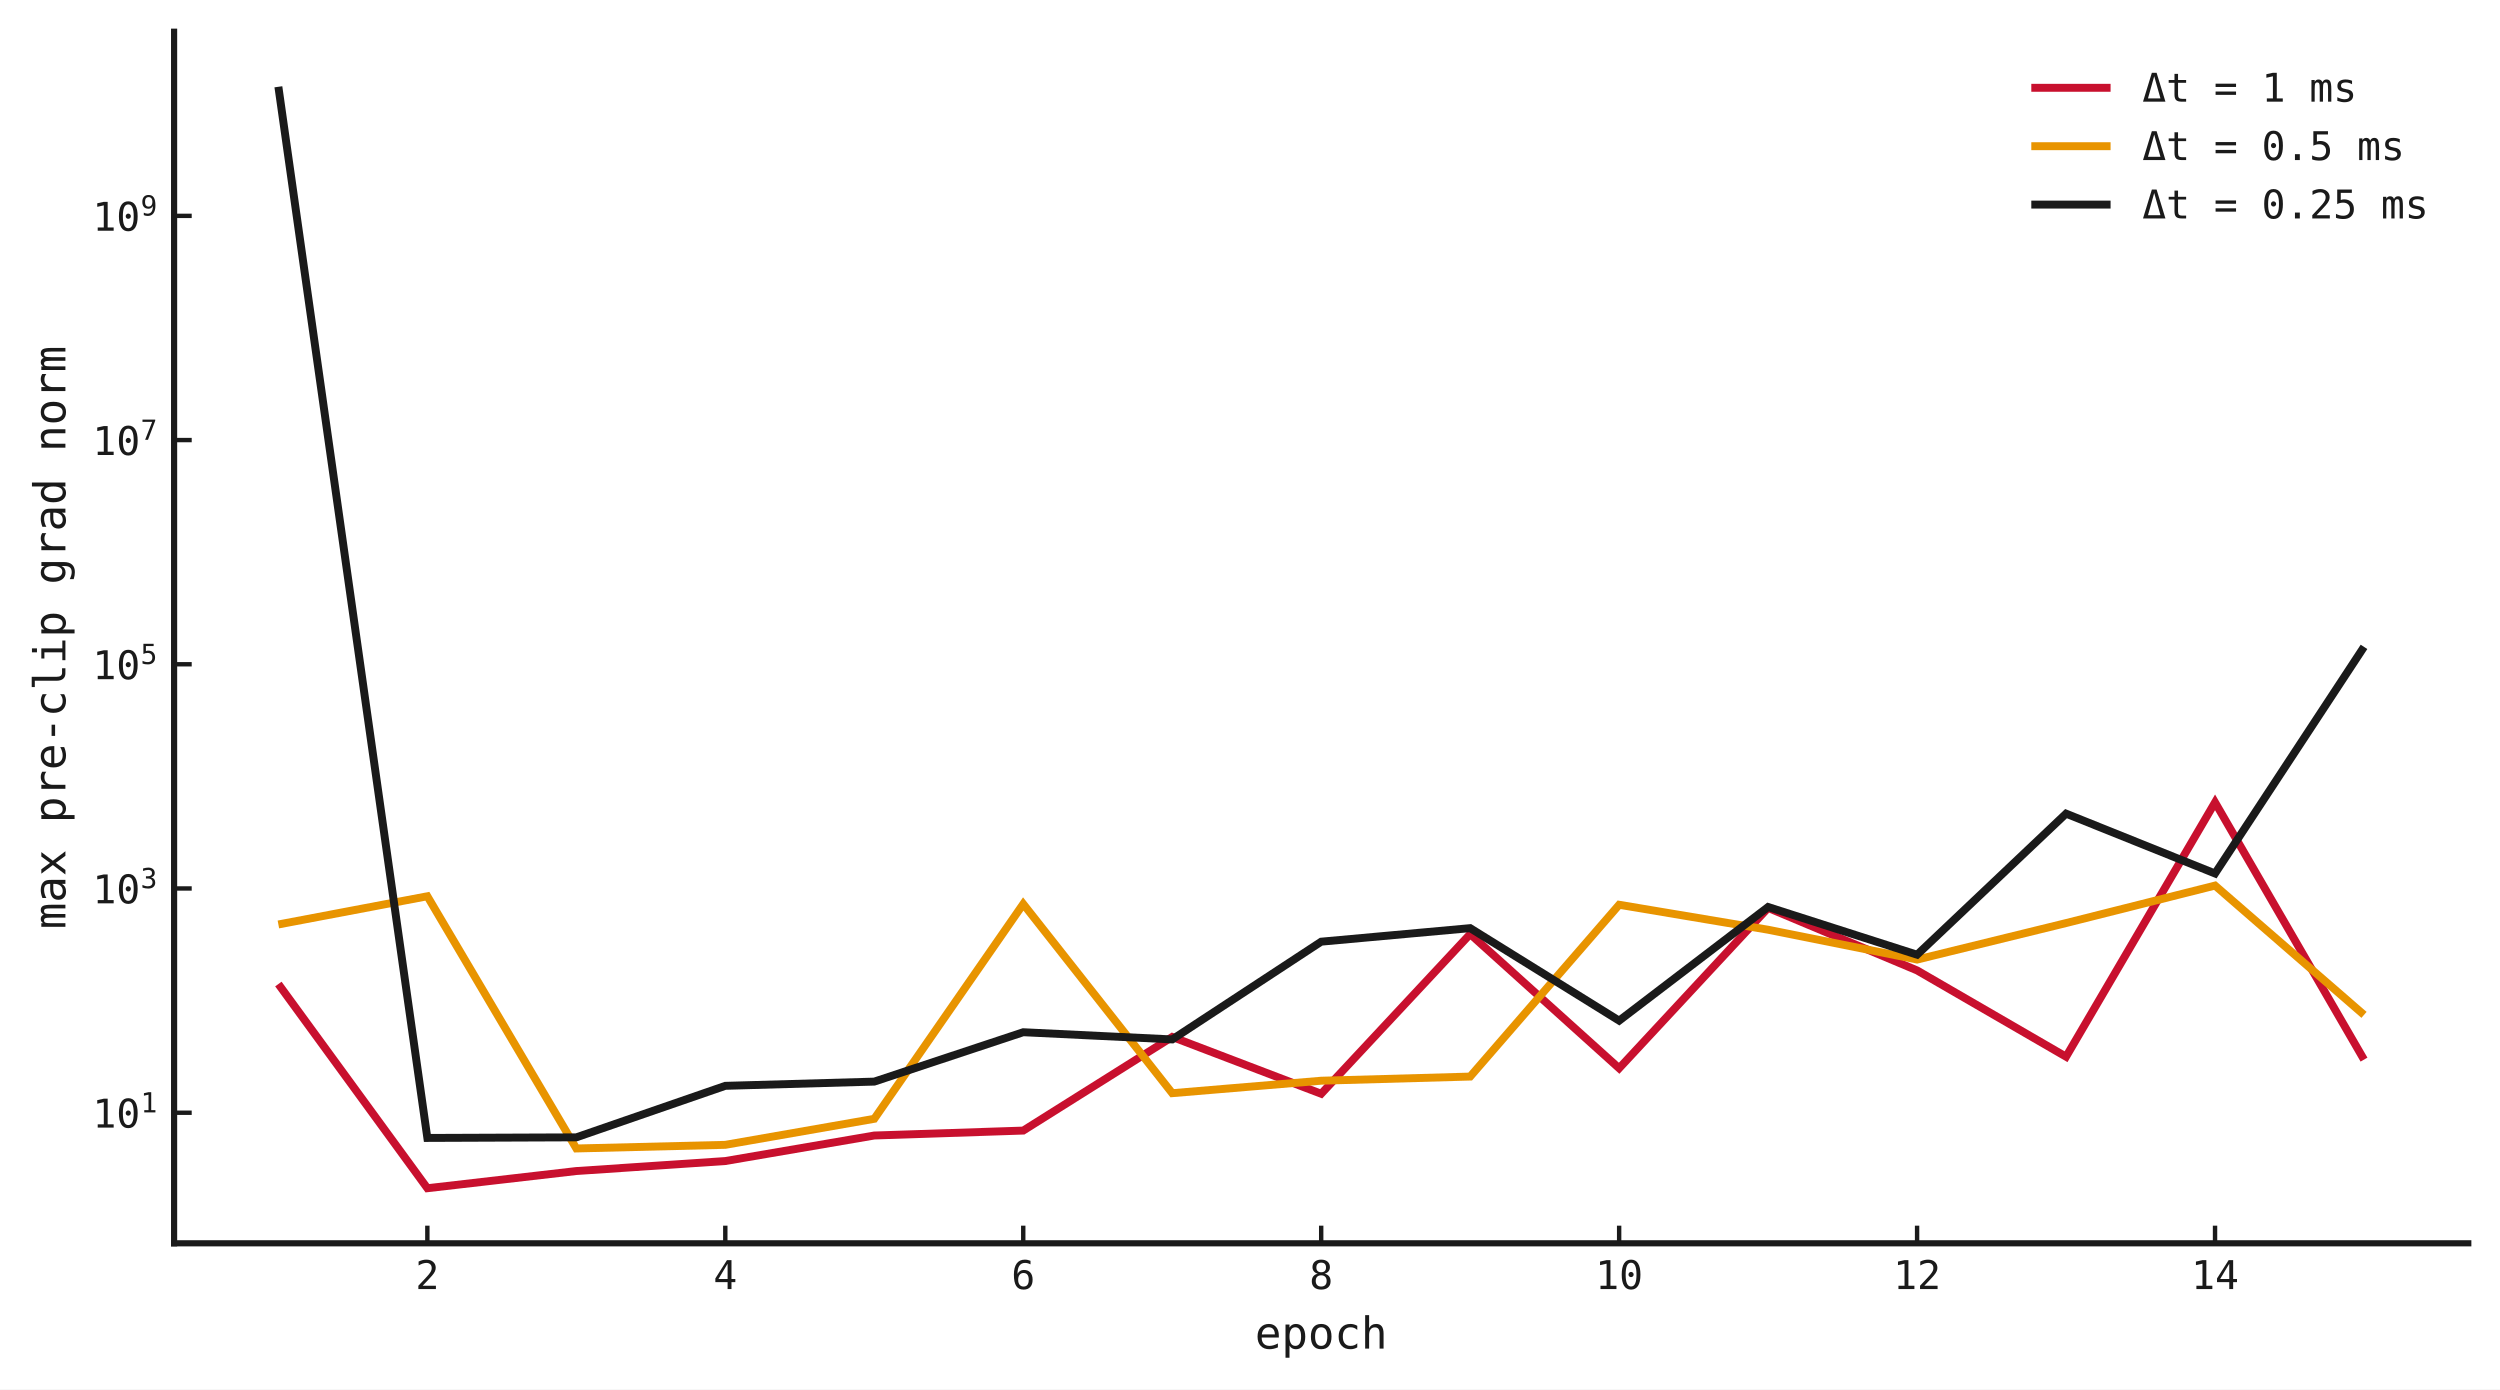
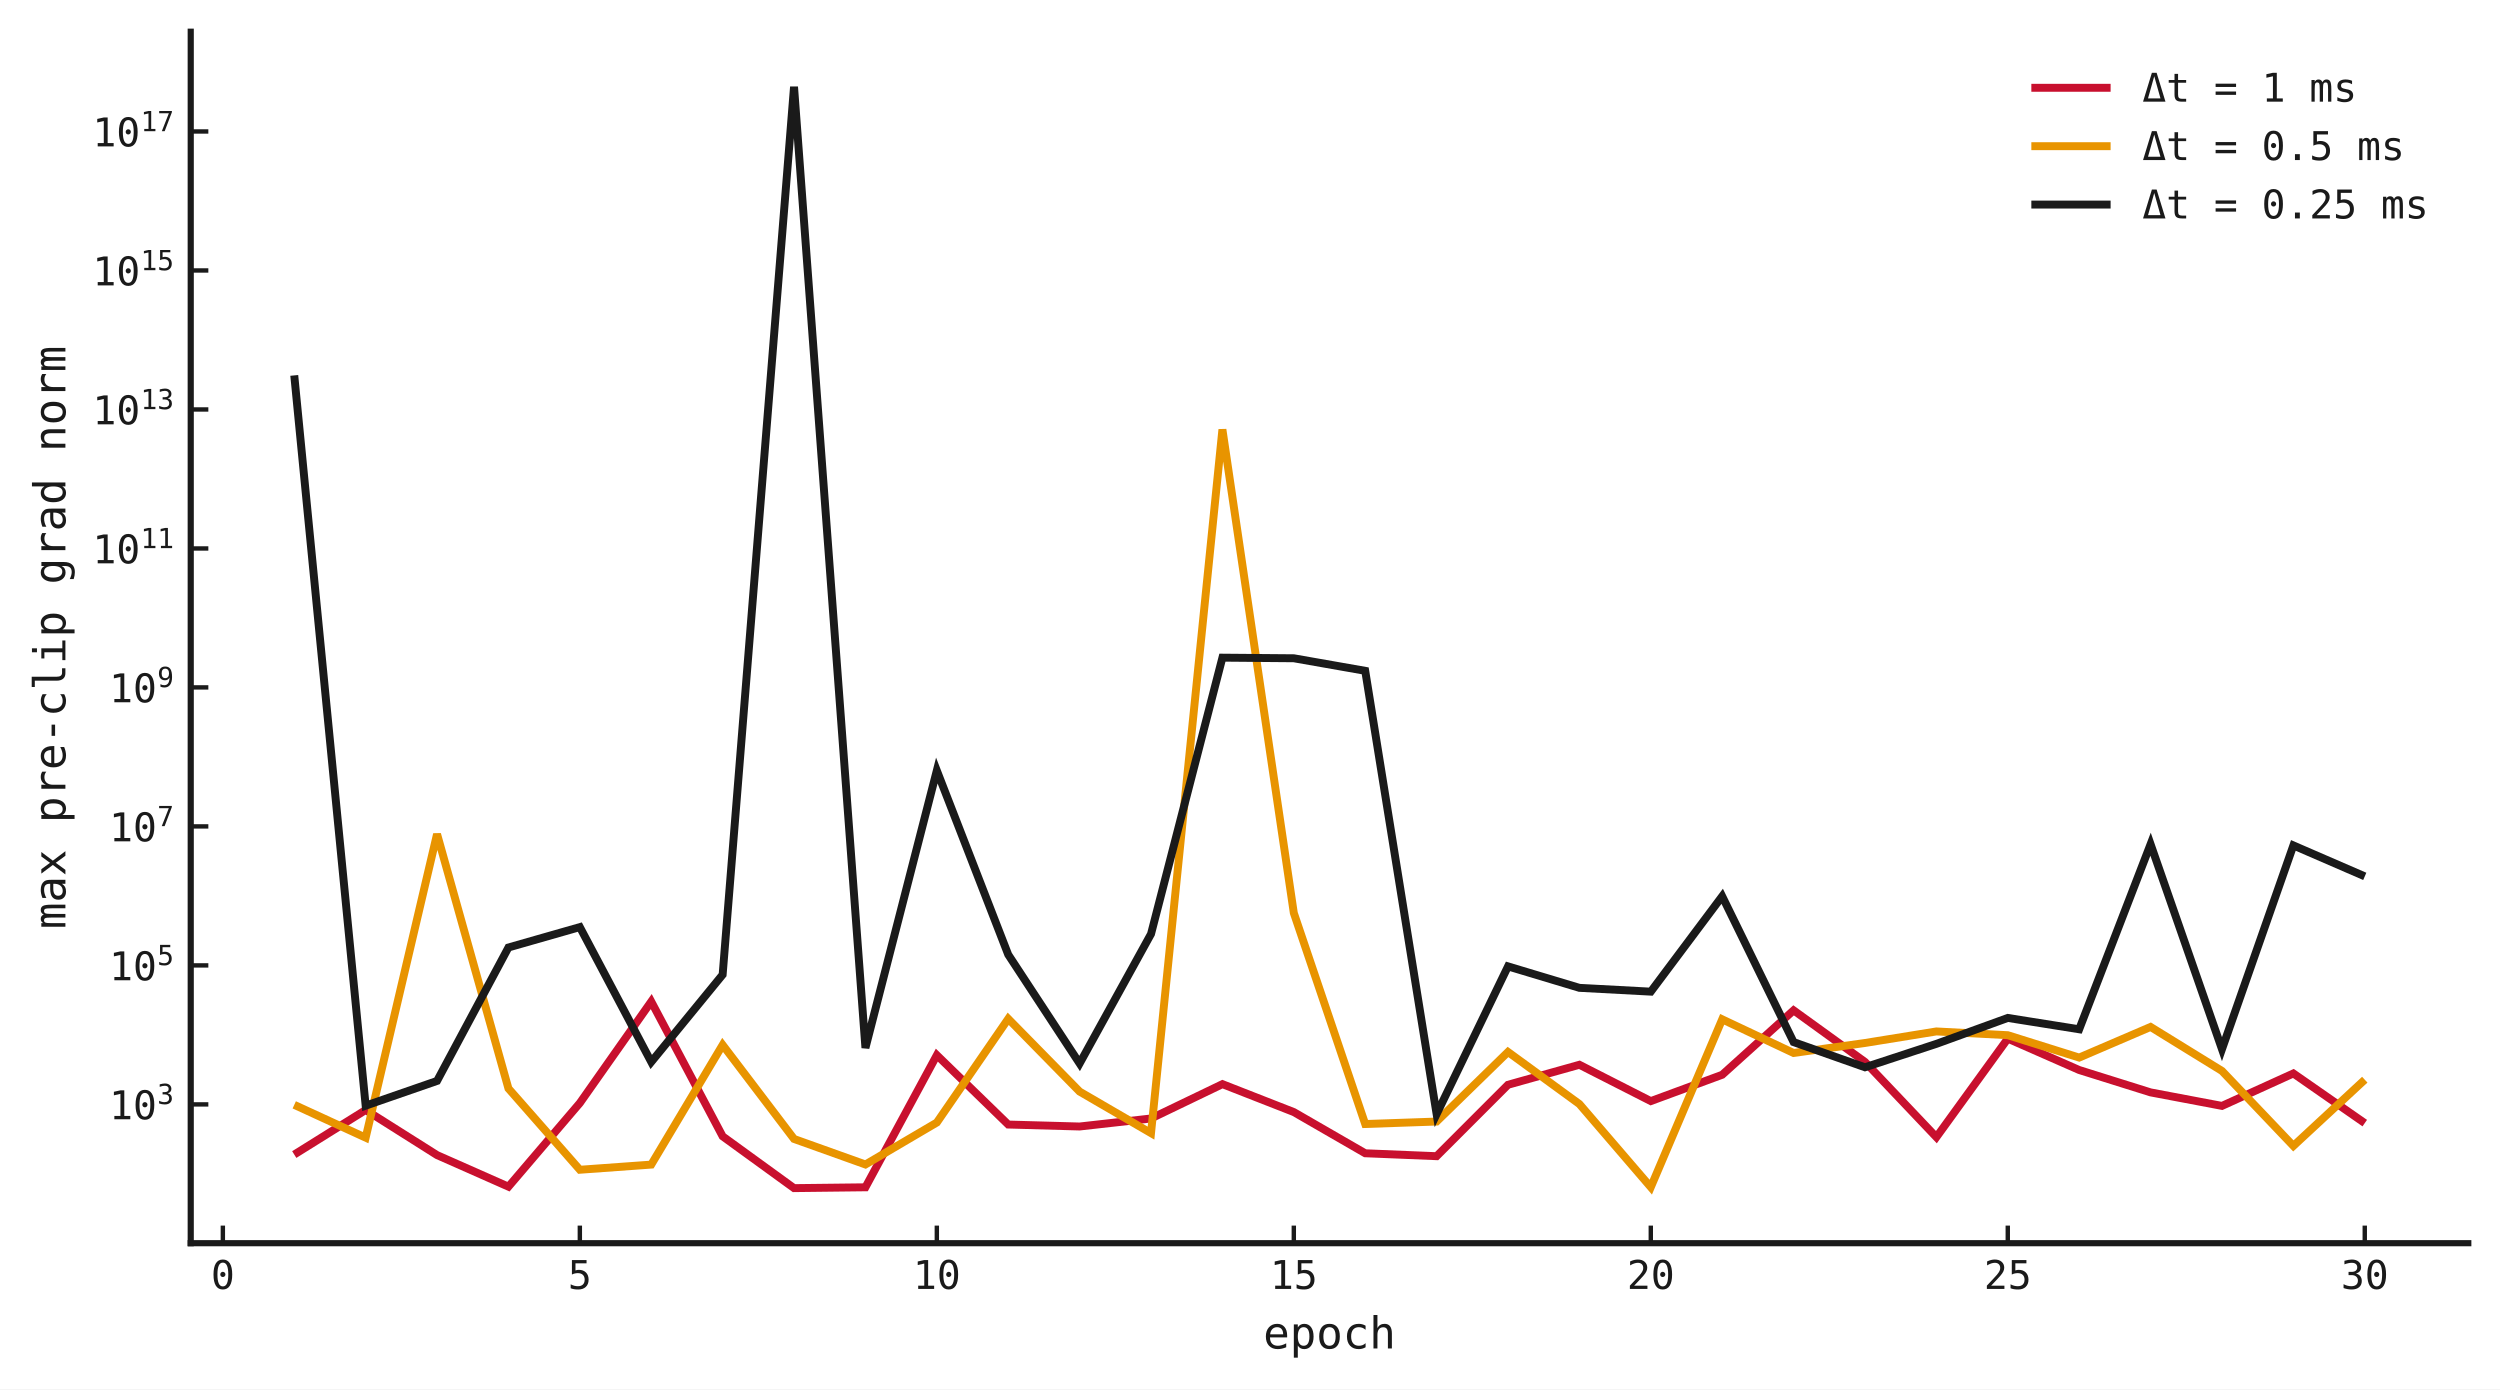
- <svg xmlns="http://www.w3.org/2000/svg" xmlns:xlink="http://www.w3.org/1999/xlink" width="567.641pt" height="315.489pt" viewBox="0 0 567.641 315.489" version="1.1">
+ <svg xmlns="http://www.w3.org/2000/svg" xmlns:xlink="http://www.w3.org/1999/xlink" width="567.688pt" height="315.489pt" viewBox="0 0 567.688 315.489" version="1.1">
  <defs>
    <style type="text/css">*{stroke-linejoin: round; stroke-linecap: butt}</style>
  </defs>
  <g id="figure_1">
    <g id="patch_1">
-       <path d="M 0 315.489  L 567.641 315.489  L 567.641 0  L 0 0  z " style="fill: #ffffff" />
+       <path d="M 0 315.489  L 567.688 315.489  L 567.688 0  L 0 0  z " style="fill: #ffffff" />
    </g>
    <g id="axes_1">
      <g id="patch_2">
-         <path d="M 39.53 282.3  L 560.441 282.3  L 560.441 7.2  L 39.53 7.2  z " style="fill: #ffffff" />
+         <path d="M 43.31 282.3  L 560.488 282.3  L 560.488 7.2  L 43.31 7.2  z " style="fill: #ffffff" />
      </g>
      <g id="matplotlib.axis_1">
        <g id="xtick_1">
          <g id="line2d_1">
            <defs>
-               <path id="m33f774325d" d="M 0 0  L 0 -4  " style="stroke: #1a1a1a" />
-             </defs>
-             <g>
-               <use xlink:href="#m33f774325d" x="97.033" y="282.3" style="fill: #1a1a1a; stroke: #1a1a1a" />
+               <path id="m4ff2ad1532" d="M 0 0  L 0 -4  " style="stroke: #1a1a1a" />
+             </defs>
+             <g>
+               <use xlink:href="#m4ff2ad1532" x="50.606" y="282.3" style="fill: #1a1a1a; stroke: #1a1a1a" />
            </g>
          </g>
          <g id="text_1">
-             <g style="fill: #1a1a1a" transform="translate(94.32399 292.6864) scale(0.09 -0.09)">
-               <defs>
-                 <path id="DejaVuSansMono-32" d="M 1166 531  L 3309 531  L 3309 0  L 475 0  L 475 531  Q 1059 1147 1496 1619  Q 1934 2091 2100 2284  Q 2413 2666 2522 2902  Q 2631 3138 2631 3384  Q 2631 3775 2401 3997  Q 2172 4219 1772 4219  Q 1488 4219 1175 4116  Q 863 4013 513 3803  L 513 4441  Q 834 4594 1145 4672  Q 1456 4750 1759 4750  Q 2444 4750 2861 4386  Q 3278 4022 3278 3431  Q 3278 3131 3139 2831  Q 3000 2531 2688 2169  Q 2513 1966 2180 1606  Q 1847 1247 1166 531  z " transform="scale(0.015625)" />
-               </defs>
-               <use xlink:href="#DejaVuSansMono-32" />
+             <g style="fill: #1a1a1a" transform="translate(47.89647 292.6864) scale(0.09 -0.09)">
+               <defs>
+                 <path id="DejaVuSansMono-30" d="M 1509 2344  Q 1509 2516 1629 2641  Q 1750 2766 1919 2766  Q 2094 2766 2219 2641  Q 2344 2516 2344 2344  Q 2344 2169 2220 2047  Q 2097 1925 1919 1925  Q 1744 1925 1626 2044  Q 1509 2163 1509 2344  z M 1925 4250  Q 1484 4250 1267 3775  Q 1050 3300 1050 2328  Q 1050 1359 1267 884  Q 1484 409 1925 409  Q 2369 409 2586 884  Q 2803 1359 2803 2328  Q 2803 3300 2586 3775  Q 2369 4250 1925 4250  z M 1925 4750  Q 2672 4750 3055 4137  Q 3438 3525 3438 2328  Q 3438 1134 3055 521  Q 2672 -91 1925 -91  Q 1178 -91 797 521  Q 416 1134 416 2328  Q 416 3525 797 4137  Q 1178 4750 1925 4750  z " transform="scale(0.015625)" />
+               </defs>
+               <use xlink:href="#DejaVuSansMono-30" />
            </g>
          </g>
        </g>
        <g id="xtick_2">
          <g id="line2d_2">
            <g>
-               <use xlink:href="#m33f774325d" x="164.684" y="282.3" style="fill: #1a1a1a; stroke: #1a1a1a" />
+               <use xlink:href="#m4ff2ad1532" x="131.668" y="282.3" style="fill: #1a1a1a; stroke: #1a1a1a" />
            </g>
          </g>
          <g id="text_2">
-             <g style="fill: #1a1a1a" transform="translate(161.9747 292.6864) scale(0.09 -0.09)">
-               <defs>
-                 <path id="DejaVuSansMono-34" d="M 2297 4091  L 825 1625  L 2297 1625  L 2297 4091  z M 2194 4666  L 2925 4666  L 2925 1625  L 3547 1625  L 3547 1113  L 2925 1113  L 2925 0  L 2297 0  L 2297 1113  L 319 1113  L 319 1709  L 2194 4666  z " transform="scale(0.015625)" />
-               </defs>
-               <use xlink:href="#DejaVuSansMono-34" />
+             <g style="fill: #1a1a1a" transform="translate(128.9588 292.6864) scale(0.09 -0.09)">
+               <defs>
+                 <path id="DejaVuSansMono-35" d="M 647 4666  L 3009 4666  L 3009 4134  L 1222 4134  L 1222 2988  Q 1356 3038 1492 3061  Q 1628 3084 1766 3084  Q 2491 3084 2916 2656  Q 3341 2228 3341 1497  Q 3341 759 2895 334  Q 2450 -91 1678 -91  Q 1306 -91 998 -41  Q 691 9 447 109  L 447 750  Q 734 594 1025 517  Q 1316 441 1619 441  Q 2141 441 2423 716  Q 2706 991 2706 1497  Q 2706 1997 2414 2275  Q 2122 2553 1600 2553  Q 1347 2553 1106 2495  Q 866 2438 647 2322  L 647 4666  z " transform="scale(0.015625)" />
+               </defs>
+               <use xlink:href="#DejaVuSansMono-35" />
            </g>
          </g>
        </g>
        <g id="xtick_3">
          <g id="line2d_3">
            <g>
-               <use xlink:href="#m33f774325d" x="232.335" y="282.3" style="fill: #1a1a1a; stroke: #1a1a1a" />
+               <use xlink:href="#m4ff2ad1532" x="212.73" y="282.3" style="fill: #1a1a1a; stroke: #1a1a1a" />
            </g>
          </g>
          <g id="text_3">
-             <g style="fill: #1a1a1a" transform="translate(229.6255 292.6864) scale(0.09 -0.09)">
-               <defs>
-                 <path id="DejaVuSansMono-36" d="M 3097 4563  L 3097 3981  Q 2900 4097 2678 4158  Q 2456 4219 2216 4219  Q 1616 4219 1306 3767  Q 997 3316 997 2438  Q 1147 2750 1412 2917  Q 1678 3084 2022 3084  Q 2697 3084 3067 2670  Q 3438 2256 3438 1497  Q 3438 741 3056 325  Q 2675 -91 1984 -91  Q 1172 -91 794 492  Q 416 1075 416 2328  Q 416 3509 870 4129  Q 1325 4750 2188 4750  Q 2419 4750 2650 4701  Q 2881 4653 3097 4563  z M 1972 2591  Q 1569 2591 1337 2300  Q 1106 2009 1106 1497  Q 1106 984 1337 693  Q 1569 403 1972 403  Q 2391 403 2603 679  Q 2816 956 2816 1497  Q 2816 2041 2603 2316  Q 2391 2591 1972 2591  z " transform="scale(0.015625)" />
-               </defs>
-               <use xlink:href="#DejaVuSansMono-36" />
+             <g style="fill: #1a1a1a" transform="translate(207.312 292.6864) scale(0.09 -0.09)">
+               <defs>
+                 <path id="DejaVuSansMono-31" d="M 844 531  L 1825 531  L 1825 4097  L 769 3859  L 769 4434  L 1819 4666  L 2450 4666  L 2450 531  L 3419 531  L 3419 0  L 844 0  L 844 531  z " transform="scale(0.015625)" />
+               </defs>
+               <use xlink:href="#DejaVuSansMono-31" />
+               <use xlink:href="#DejaVuSansMono-30" transform="translate(60.20508 0)" />
            </g>
          </g>
        </g>
        <g id="xtick_4">
          <g id="line2d_4">
            <g>
-               <use xlink:href="#m33f774325d" x="299.985" y="282.3" style="fill: #1a1a1a; stroke: #1a1a1a" />
+               <use xlink:href="#m4ff2ad1532" x="293.793" y="282.3" style="fill: #1a1a1a; stroke: #1a1a1a" />
            </g>
          </g>
          <g id="text_4">
-             <g style="fill: #1a1a1a" transform="translate(297.2762 292.6864) scale(0.09 -0.09)">
-               <defs>
-                 <path id="DejaVuSansMono-38" d="M 1925 2216  Q 1503 2216 1273 1980  Q 1044 1744 1044 1313  Q 1044 881 1276 642  Q 1509 403 1925 403  Q 2350 403 2579 639  Q 2809 875 2809 1313  Q 2809 1741 2576 1978  Q 2344 2216 1925 2216  z M 1375 2478  Q 972 2581 745 2862  Q 519 3144 519 3541  Q 519 4097 897 4423  Q 1275 4750 1925 4750  Q 2578 4750 2956 4423  Q 3334 4097 3334 3541  Q 3334 3144 3107 2862  Q 2881 2581 2478 2478  Q 2947 2375 3195 2062  Q 3444 1750 3444 1253  Q 3444 622 3041 265  Q 2638 -91 1925 -91  Q 1213 -91 811 264  Q 409 619 409 1247  Q 409 1747 657 2061  Q 906 2375 1375 2478  z M 1147 3481  Q 1147 3106 1347 2909  Q 1547 2713 1925 2713  Q 2306 2713 2506 2909  Q 2706 3106 2706 3481  Q 2706 3863 2507 4063  Q 2309 4263 1925 4263  Q 1547 4263 1347 4061  Q 1147 3859 1147 3481  z " transform="scale(0.015625)" />
-               </defs>
-               <use xlink:href="#DejaVuSansMono-38" />
+             <g style="fill: #1a1a1a" transform="translate(288.3744 292.6864) scale(0.09 -0.09)">
+               <use xlink:href="#DejaVuSansMono-31" />
+               <use xlink:href="#DejaVuSansMono-35" transform="translate(60.20508 0)" />
            </g>
          </g>
        </g>
        <g id="xtick_5">
          <g id="line2d_5">
            <g>
-               <use xlink:href="#m33f774325d" x="367.636" y="282.3" style="fill: #1a1a1a; stroke: #1a1a1a" />
+               <use xlink:href="#m4ff2ad1532" x="374.855" y="282.3" style="fill: #1a1a1a; stroke: #1a1a1a" />
            </g>
          </g>
          <g id="text_5">
-             <g style="fill: #1a1a1a" transform="translate(362.2178 292.6864) scale(0.09 -0.09)">
-               <defs>
-                 <path id="DejaVuSansMono-31" d="M 844 531  L 1825 531  L 1825 4097  L 769 3859  L 769 4434  L 1819 4666  L 2450 4666  L 2450 531  L 3419 531  L 3419 0  L 844 0  L 844 531  z " transform="scale(0.015625)" />
-                 <path id="DejaVuSansMono-30" d="M 1509 2344  Q 1509 2516 1629 2641  Q 1750 2766 1919 2766  Q 2094 2766 2219 2641  Q 2344 2516 2344 2344  Q 2344 2169 2220 2047  Q 2097 1925 1919 1925  Q 1744 1925 1626 2044  Q 1509 2163 1509 2344  z M 1925 4250  Q 1484 4250 1267 3775  Q 1050 3300 1050 2328  Q 1050 1359 1267 884  Q 1484 409 1925 409  Q 2369 409 2586 884  Q 2803 1359 2803 2328  Q 2803 3300 2586 3775  Q 2369 4250 1925 4250  z M 1925 4750  Q 2672 4750 3055 4137  Q 3438 3525 3438 2328  Q 3438 1134 3055 521  Q 2672 -91 1925 -91  Q 1178 -91 797 521  Q 416 1134 416 2328  Q 416 3525 797 4137  Q 1178 4750 1925 4750  z " transform="scale(0.015625)" />
-               </defs>
-               <use xlink:href="#DejaVuSansMono-31" />
+             <g style="fill: #1a1a1a" transform="translate(369.4367 292.6864) scale(0.09 -0.09)">
+               <defs>
+                 <path id="DejaVuSansMono-32" d="M 1166 531  L 3309 531  L 3309 0  L 475 0  L 475 531  Q 1059 1147 1496 1619  Q 1934 2091 2100 2284  Q 2413 2666 2522 2902  Q 2631 3138 2631 3384  Q 2631 3775 2401 3997  Q 2172 4219 1772 4219  Q 1488 4219 1175 4116  Q 863 4013 513 3803  L 513 4441  Q 834 4594 1145 4672  Q 1456 4750 1759 4750  Q 2444 4750 2861 4386  Q 3278 4022 3278 3431  Q 3278 3131 3139 2831  Q 3000 2531 2688 2169  Q 2513 1966 2180 1606  Q 1847 1247 1166 531  z " transform="scale(0.015625)" />
+               </defs>
+               <use xlink:href="#DejaVuSansMono-32" />
              <use xlink:href="#DejaVuSansMono-30" transform="translate(60.20508 0)" />
            </g>
          </g>
        </g>
        <g id="xtick_6">
          <g id="line2d_6">
            <g>
-               <use xlink:href="#m33f774325d" x="435.287" y="282.3" style="fill: #1a1a1a; stroke: #1a1a1a" />
+               <use xlink:href="#m4ff2ad1532" x="455.917" y="282.3" style="fill: #1a1a1a; stroke: #1a1a1a" />
            </g>
          </g>
          <g id="text_6">
-             <g style="fill: #1a1a1a" transform="translate(429.8685 292.6864) scale(0.09 -0.09)">
-               <use xlink:href="#DejaVuSansMono-31" />
-               <use xlink:href="#DejaVuSansMono-32" transform="translate(60.20508 0)" />
+             <g style="fill: #1a1a1a" transform="translate(450.4991 292.6864) scale(0.09 -0.09)">
+               <use xlink:href="#DejaVuSansMono-32" />
+               <use xlink:href="#DejaVuSansMono-35" transform="translate(60.20508 0)" />
            </g>
          </g>
        </g>
        <g id="xtick_7">
          <g id="line2d_7">
            <g>
-               <use xlink:href="#m33f774325d" x="502.938" y="282.3" style="fill: #1a1a1a; stroke: #1a1a1a" />
+               <use xlink:href="#m4ff2ad1532" x="536.98" y="282.3" style="fill: #1a1a1a; stroke: #1a1a1a" />
            </g>
          </g>
          <g id="text_7">
-             <g style="fill: #1a1a1a" transform="translate(497.5193 292.6864) scale(0.09 -0.09)">
-               <use xlink:href="#DejaVuSansMono-31" />
-               <use xlink:href="#DejaVuSansMono-34" transform="translate(60.20508 0)" />
+             <g style="fill: #1a1a1a" transform="translate(531.5614 292.6864) scale(0.09 -0.09)">
+               <defs>
+                 <path id="DejaVuSansMono-33" d="M 2425 2497  Q 2884 2375 3128 2064  Q 3372 1753 3372 1288  Q 3372 644 2939 276  Q 2506 -91 1741 -91  Q 1419 -91 1084 -31  Q 750 28 428 141  L 428 769  Q 747 603 1056 522  Q 1366 441 1672 441  Q 2191 441 2469 675  Q 2747 909 2747 1350  Q 2747 1756 2469 1995  Q 2191 2234 1716 2234  L 1234 2234  L 1234 2753  L 1716 2753  Q 2150 2753 2394 2943  Q 2638 3134 2638 3475  Q 2638 3834 2411 4026  Q 2184 4219 1766 4219  Q 1488 4219 1191 4156  Q 894 4094 569 3969  L 569 4550  Q 947 4650 1242 4700  Q 1538 4750 1766 4750  Q 2447 4750 2855 4408  Q 3263 4066 3263 3500  Q 3263 3116 3048 2859  Q 2834 2603 2425 2497  z " transform="scale(0.015625)" />
+               </defs>
+               <use xlink:href="#DejaVuSansMono-33" />
+               <use xlink:href="#DejaVuSansMono-30" transform="translate(60.20508 0)" />
            </g>
          </g>
        </g>
        <g id="text_8">
-           <g style="fill: #1a1a1a" transform="translate(284.9346 306.2097) scale(0.1 -0.1)">
+           <g style="fill: #1a1a1a" transform="translate(286.8481 306.2097) scale(0.1 -0.1)">
            <defs>
              <path id="DejaVuSansMono-65" d="M 3475 1894  L 3475 1613  L 984 1613  L 984 1594  Q 984 1022 1282 709  Q 1581 397 2125 397  Q 2400 397 2700 484  Q 3000 572 3341 750  L 3341 178  Q 3013 44 2708 -23  Q 2403 -91 2119 -91  Q 1303 -91 843 398  Q 384 888 384 1747  Q 384 2584 834 3084  Q 1284 3584 2034 3584  Q 2703 3584 3089 3131  Q 3475 2678 3475 1894  z M 2900 2063  Q 2888 2569 2661 2833  Q 2434 3097 2009 3097  Q 1594 3097 1325 2822  Q 1056 2547 1006 2059  L 2900 2063  z " transform="scale(0.015625)" />
              <path id="DejaVuSansMono-70" d="M 1172 441  L 1172 -1331  L 594 -1331  L 594 3500  L 1172 3500  L 1172 3053  Q 1316 3313 1555 3448  Q 1794 3584 2106 3584  Q 2741 3584 3102 3093  Q 3463 2603 3463 1734  Q 3463 881 3100 395  Q 2738 -91 2106 -91  Q 1788 -91 1548 45  Q 1309 181 1172 441  z M 2859 1747  Q 2859 2416 2648 2756  Q 2438 3097 2022 3097  Q 1603 3097 1387 2755  Q 1172 2413 1172 1747  Q 1172 1084 1387 740  Q 1603 397 2022 397  Q 2438 397 2648 737  Q 2859 1078 2859 1747  z " transform="scale(0.015625)" />
              <path id="DejaVuSansMono-6f" d="M 1925 3097  Q 1488 3097 1263 2756  Q 1038 2416 1038 1747  Q 1038 1081 1263 739  Q 1488 397 1925 397  Q 2366 397 2591 739  Q 2816 1081 2816 1747  Q 2816 2416 2591 2756  Q 2366 3097 1925 3097  z M 1925 3584  Q 2653 3584 3039 3112  Q 3425 2641 3425 1747  Q 3425 850 3040 379  Q 2656 -91 1925 -91  Q 1197 -91 812 379  Q 428 850 428 1747  Q 428 2641 812 3112  Q 1197 3584 1925 3584  z " transform="scale(0.015625)" />
              <path id="DejaVuSansMono-63" d="M 3316 178  Q 3084 44 2839 -23  Q 2594 -91 2338 -91  Q 1525 -91 1067 396  Q 609 884 609 1747  Q 609 2609 1067 3096  Q 1525 3584 2338 3584  Q 2591 3584 2831 3518  Q 3072 3453 3316 3316  L 3316 2713  Q 3088 2916 2858 3006  Q 2628 3097 2338 3097  Q 1797 3097 1506 2747  Q 1216 2397 1216 1747  Q 1216 1100 1508 748  Q 1800 397 2338 397  Q 2638 397 2875 489  Q 3113 581 3316 775  L 3316 178  z " transform="scale(0.015625)" />
              <path id="DejaVuSansMono-68" d="M 3284 2169  L 3284 0  L 2706 0  L 2706 2169  Q 2706 2641 2540 2862  Q 2375 3084 2022 3084  Q 1619 3084 1401 2798  Q 1184 2513 1184 1978  L 1184 0  L 609 0  L 609 4863  L 1184 4863  L 1184 2975  Q 1338 3275 1600 3429  Q 1863 3584 2222 3584  Q 2756 3584 3020 3232  Q 3284 2881 3284 2169  z " transform="scale(0.015625)" />
            </defs>
            <use xlink:href="#DejaVuSansMono-65" />
            <use xlink:href="#DejaVuSansMono-70" transform="translate(60.20508 0)" />
            <use xlink:href="#DejaVuSansMono-6f" transform="translate(120.4102 0)" />
            <use xlink:href="#DejaVuSansMono-63" transform="translate(180.6152 0)" />
            <use xlink:href="#DejaVuSansMono-68" transform="translate(240.8203 0)" />
          </g>
        </g>
      </g>
      <g id="matplotlib.axis_2">
        <g id="ytick_1">
          <g id="line2d_8">
            <defs>
-               <path id="m8cf30dace5" d="M 0 0  L 4 0  " style="stroke: #1a1a1a" />
-             </defs>
-             <g>
-               <use xlink:href="#m8cf30dace5" x="39.53" y="252.647" style="fill: #1a1a1a; stroke: #1a1a1a" />
+               <path id="mda2dce6f94" d="M 0 0  L 4 0  " style="stroke: #1a1a1a" />
+             </defs>
+             <g>
+               <use xlink:href="#mda2dce6f94" x="43.31" y="250.777" style="fill: #1a1a1a; stroke: #1a1a1a" />
            </g>
          </g>
          <g id="text_9">
-             <g style="fill: #1a1a1a" transform="translate(21 256.09) scale(0.09 -0.09)">
-               <use xlink:href="#DejaVuSansMono-31" transform="translate(0 0.684375)" />
-               <use xlink:href="#DejaVuSansMono-30" transform="translate(60.20508 0.684375)" />
-               <use xlink:href="#DejaVuSansMono-31" transform="translate(121.3672 38.96563) scale(0.7)" />
-             </g>
-           </g>
-         </g>
-         <g id="ytick_2">
-           <g id="line2d_9">
-             <g>
-               <use xlink:href="#m8cf30dace5" x="39.53" y="201.739" style="fill: #1a1a1a; stroke: #1a1a1a" />
-             </g>
-           </g>
-           <g id="text_10">
-             <g style="fill: #1a1a1a" transform="translate(21 205.1825) scale(0.09 -0.09)">
-               <defs>
-                 <path id="DejaVuSansMono-33" d="M 2425 2497  Q 2884 2375 3128 2064  Q 3372 1753 3372 1288  Q 3372 644 2939 276  Q 2506 -91 1741 -91  Q 1419 -91 1084 -31  Q 750 28 428 141  L 428 769  Q 747 603 1056 522  Q 1366 441 1672 441  Q 2191 441 2469 675  Q 2747 909 2747 1350  Q 2747 1756 2469 1995  Q 2191 2234 1716 2234  L 1234 2234  L 1234 2753  L 1716 2753  Q 2150 2753 2394 2943  Q 2638 3134 2638 3475  Q 2638 3834 2411 4026  Q 2184 4219 1766 4219  Q 1488 4219 1191 4156  Q 894 4094 569 3969  L 569 4550  Q 947 4650 1242 4700  Q 1538 4750 1766 4750  Q 2447 4750 2855 4408  Q 3263 4066 3263 3500  Q 3263 3116 3048 2859  Q 2834 2603 2425 2497  z " transform="scale(0.015625)" />
-               </defs>
+             <g style="fill: #1a1a1a" transform="translate(24.78 254.2202) scale(0.09 -0.09)">
              <use xlink:href="#DejaVuSansMono-31" transform="translate(0 0.765625)" />
              <use xlink:href="#DejaVuSansMono-30" transform="translate(60.20508 0.765625)" />
              <use xlink:href="#DejaVuSansMono-33" transform="translate(121.3672 39.04688) scale(0.7)" />
            </g>
          </g>
        </g>
+         <g id="ytick_2">
+           <g id="line2d_9">
+             <g>
+               <use xlink:href="#mda2dce6f94" x="43.31" y="219.217" style="fill: #1a1a1a; stroke: #1a1a1a" />
+             </g>
+           </g>
+           <g id="text_10">
+             <g style="fill: #1a1a1a" transform="translate(24.78 222.6605) scale(0.09 -0.09)">
+               <use xlink:href="#DejaVuSansMono-31" transform="translate(0 0.684375)" />
+               <use xlink:href="#DejaVuSansMono-30" transform="translate(60.20508 0.684375)" />
+               <use xlink:href="#DejaVuSansMono-35" transform="translate(121.3672 38.96563) scale(0.7)" />
+             </g>
+           </g>
+         </g>
        <g id="ytick_3">
          <g id="line2d_10">
            <g>
-               <use xlink:href="#m8cf30dace5" x="39.53" y="150.832" style="fill: #1a1a1a; stroke: #1a1a1a" />
+               <use xlink:href="#mda2dce6f94" x="43.31" y="187.658" style="fill: #1a1a1a; stroke: #1a1a1a" />
            </g>
          </g>
          <g id="text_11">
-             <g style="fill: #1a1a1a" transform="translate(21 154.275) scale(0.09 -0.09)">
-               <defs>
-                 <path id="DejaVuSansMono-35" d="M 647 4666  L 3009 4666  L 3009 4134  L 1222 4134  L 1222 2988  Q 1356 3038 1492 3061  Q 1628 3084 1766 3084  Q 2491 3084 2916 2656  Q 3341 2228 3341 1497  Q 3341 759 2895 334  Q 2450 -91 1678 -91  Q 1306 -91 998 -41  Q 691 9 447 109  L 447 750  Q 734 594 1025 517  Q 1316 441 1619 441  Q 2141 441 2423 716  Q 2706 991 2706 1497  Q 2706 1997 2414 2275  Q 2122 2553 1600 2553  Q 1347 2553 1106 2495  Q 866 2438 647 2322  L 647 4666  z " transform="scale(0.015625)" />
-               </defs>
-               <use xlink:href="#DejaVuSansMono-31" transform="translate(0 0.684375)" />
-               <use xlink:href="#DejaVuSansMono-30" transform="translate(60.20508 0.684375)" />
-               <use xlink:href="#DejaVuSansMono-35" transform="translate(121.3672 38.96563) scale(0.7)" />
+             <g style="fill: #1a1a1a" transform="translate(24.78 191.1008) scale(0.09 -0.09)">
+               <defs>
+                 <path id="DejaVuSansMono-37" d="M 434 4666  L 3372 4666  L 3372 4397  L 1703 0  L 1044 0  L 2669 4134  L 434 4134  L 434 4666  z " transform="scale(0.015625)" />
+               </defs>
+               <use xlink:href="#DejaVuSansMono-31" transform="translate(0 0.684375)" />
+               <use xlink:href="#DejaVuSansMono-30" transform="translate(60.20508 0.684375)" />
+               <use xlink:href="#DejaVuSansMono-37" transform="translate(121.3672 38.96563) scale(0.7)" />
            </g>
          </g>
        </g>
        <g id="ytick_4">
          <g id="line2d_11">
            <g>
-               <use xlink:href="#m8cf30dace5" x="39.53" y="99.924" style="fill: #1a1a1a; stroke: #1a1a1a" />
+               <use xlink:href="#mda2dce6f94" x="43.31" y="156.098" style="fill: #1a1a1a; stroke: #1a1a1a" />
            </g>
          </g>
          <g id="text_12">
-             <g style="fill: #1a1a1a" transform="translate(21 103.3675) scale(0.09 -0.09)">
-               <defs>
-                 <path id="DejaVuSansMono-37" d="M 434 4666  L 3372 4666  L 3372 4397  L 1703 0  L 1044 0  L 2669 4134  L 434 4134  L 434 4666  z " transform="scale(0.015625)" />
-               </defs>
-               <use xlink:href="#DejaVuSansMono-31" transform="translate(0 0.684375)" />
-               <use xlink:href="#DejaVuSansMono-30" transform="translate(60.20508 0.684375)" />
-               <use xlink:href="#DejaVuSansMono-37" transform="translate(121.3672 38.96563) scale(0.7)" />
-             </g>
-           </g>
-         </g>
-         <g id="ytick_5">
-           <g id="line2d_12">
-             <g>
-               <use xlink:href="#m8cf30dace5" x="39.53" y="49.017" style="fill: #1a1a1a; stroke: #1a1a1a" />
-             </g>
-           </g>
-           <g id="text_13">
-             <g style="fill: #1a1a1a" transform="translate(21 52.46002) scale(0.09 -0.09)">
+             <g style="fill: #1a1a1a" transform="translate(24.78 159.5411) scale(0.09 -0.09)">
              <defs>
                <path id="DejaVuSansMono-39" d="M 1863 2069  Q 2266 2069 2495 2359  Q 2725 2650 2725 3163  Q 2725 3675 2495 3965  Q 2266 4256 1863 4256  Q 1444 4256 1231 3979  Q 1019 3703 1019 3163  Q 1019 2619 1230 2344  Q 1441 2069 1863 2069  z M 738 97  L 738 678  Q 934 563 1156 502  Q 1378 441 1619 441  Q 2219 441 2526 892  Q 2834 1344 2834 2222  Q 2688 1909 2422 1742  Q 2156 1575 1813 1575  Q 1138 1575 767 1990  Q 397 2406 397 3169  Q 397 3922 776 4336  Q 1156 4750 1850 4750  Q 2663 4750 3041 4165  Q 3419 3581 3419 2328  Q 3419 1150 2964 529  Q 2509 -91 1644 -91  Q 1416 -91 1184 -42  Q 953 6 738 97  z " transform="scale(0.015625)" />
              </defs>
              <use xlink:href="#DejaVuSansMono-31" transform="translate(0 0.765625)" />
              <use xlink:href="#DejaVuSansMono-30" transform="translate(60.20508 0.765625)" />
              <use xlink:href="#DejaVuSansMono-39" transform="translate(121.3672 39.04688) scale(0.7)" />
            </g>
          </g>
        </g>
-         <g id="text_14">
+         <g id="ytick_5">
+           <g id="line2d_12">
+             <g>
+               <use xlink:href="#mda2dce6f94" x="43.31" y="124.538" style="fill: #1a1a1a; stroke: #1a1a1a" />
+             </g>
+           </g>
+           <g id="text_13">
+             <g style="fill: #1a1a1a" transform="translate(21 127.9813) scale(0.09 -0.09)">
+               <use xlink:href="#DejaVuSansMono-31" transform="translate(0 0.684375)" />
+               <use xlink:href="#DejaVuSansMono-30" transform="translate(60.20508 0.684375)" />
+               <use xlink:href="#DejaVuSansMono-31" transform="translate(121.3672 38.96563) scale(0.7)" />
+               <use xlink:href="#DejaVuSansMono-31" transform="translate(163.5107 38.96563) scale(0.7)" />
+             </g>
+           </g>
+         </g>
+         <g id="ytick_6">
+           <g id="line2d_13">
+             <g>
+               <use xlink:href="#mda2dce6f94" x="43.31" y="92.978" style="fill: #1a1a1a; stroke: #1a1a1a" />
+             </g>
+           </g>
+           <g id="text_14">
+             <g style="fill: #1a1a1a" transform="translate(21 96.4216) scale(0.09 -0.09)">
+               <use xlink:href="#DejaVuSansMono-31" transform="translate(0 0.765625)" />
+               <use xlink:href="#DejaVuSansMono-30" transform="translate(60.20508 0.765625)" />
+               <use xlink:href="#DejaVuSansMono-31" transform="translate(121.3672 39.04688) scale(0.7)" />
+               <use xlink:href="#DejaVuSansMono-33" transform="translate(163.5107 39.04688) scale(0.7)" />
+             </g>
+           </g>
+         </g>
+         <g id="ytick_7">
+           <g id="line2d_14">
+             <g>
+               <use xlink:href="#mda2dce6f94" x="43.31" y="61.419" style="fill: #1a1a1a; stroke: #1a1a1a" />
+             </g>
+           </g>
+           <g id="text_15">
+             <g style="fill: #1a1a1a" transform="translate(21 64.86188) scale(0.09 -0.09)">
+               <use xlink:href="#DejaVuSansMono-31" transform="translate(0 0.684375)" />
+               <use xlink:href="#DejaVuSansMono-30" transform="translate(60.20508 0.684375)" />
+               <use xlink:href="#DejaVuSansMono-31" transform="translate(121.3672 38.96563) scale(0.7)" />
+               <use xlink:href="#DejaVuSansMono-35" transform="translate(163.5107 38.96563) scale(0.7)" />
+             </g>
+           </g>
+         </g>
+         <g id="ytick_8">
+           <g id="line2d_15">
+             <g>
+               <use xlink:href="#mda2dce6f94" x="43.31" y="29.859" style="fill: #1a1a1a; stroke: #1a1a1a" />
+             </g>
+           </g>
+           <g id="text_16">
+             <g style="fill: #1a1a1a" transform="translate(21 33.30215) scale(0.09 -0.09)">
+               <use xlink:href="#DejaVuSansMono-31" transform="translate(0 0.684375)" />
+               <use xlink:href="#DejaVuSansMono-30" transform="translate(60.20508 0.684375)" />
+               <use xlink:href="#DejaVuSansMono-31" transform="translate(121.3672 38.96563) scale(0.7)" />
+               <use xlink:href="#DejaVuSansMono-37" transform="translate(163.5107 38.96563) scale(0.7)" />
+             </g>
+           </g>
+         </g>
+         <g id="text_17">
          <g style="fill: #1a1a1a" transform="translate(14.85156 210.9734) rotate(-90) scale(0.1 -0.1)">
            <defs>
              <path id="DejaVuSansMono-6d" d="M 2113 3144  Q 2219 3369 2383 3476  Q 2547 3584 2778 3584  Q 3200 3584 3373 3257  Q 3547 2931 3547 2028  L 3547 0  L 3022 0  L 3022 2003  Q 3022 2744 2939 2923  Q 2856 3103 2638 3103  Q 2388 3103 2295 2911  Q 2203 2719 2203 2003  L 2203 0  L 1678 0  L 1678 2003  Q 1678 2753 1589 2928  Q 1500 3103 1269 3103  Q 1041 3103 952 2911  Q 863 2719 863 2003  L 863 0  L 341 0  L 341 3500  L 863 3500  L 863 3200  Q 966 3388 1120 3486  Q 1275 3584 1472 3584  Q 1709 3584 1867 3475  Q 2025 3366 2113 3144  z " transform="scale(0.015625)" />
              <path id="DejaVuSansMono-61" d="M 2194 1759  L 2003 1759  Q 1500 1759 1245 1582  Q 991 1406 991 1056  Q 991 741 1181 566  Q 1372 391 1709 391  Q 2184 391 2456 720  Q 2728 1050 2731 1631  L 2731 1759  L 2194 1759  z M 3309 1997  L 3309 0  L 2731 0  L 2731 519  Q 2547 206 2267 57  Q 1988 -91 1588 -91  Q 1053 -91 734 211  Q 416 513 416 1019  Q 416 1603 808 1906  Q 1200 2209 1959 2209  L 2731 2209  L 2731 2300  Q 2728 2719 2518 2908  Q 2309 3097 1850 3097  Q 1556 3097 1256 3012  Q 956 2928 672 2766  L 672 3341  Q 991 3463 1283 3523  Q 1575 3584 1850 3584  Q 2284 3584 2592 3456  Q 2900 3328 3091 3072  Q 3209 2916 3259 2686  Q 3309 2456 3309 1997  z " transform="scale(0.015625)" />
              <path id="DejaVuSansMono-78" d="M 3494 3500  L 2241 1825  L 3616 0  L 2950 0  L 1925 1403  L 903 0  L 238 0  L 1613 1825  L 359 3500  L 997 3500  L 1925 2234  L 2847 3500  L 3494 3500  z " transform="scale(0.015625)" />
              <path id="DejaVuSansMono-20" transform="scale(0.015625)" />
              <path id="DejaVuSansMono-72" d="M 3609 2778  Q 3425 2922 3234 2987  Q 3044 3053 2816 3053  Q 2278 3053 1993 2715  Q 1709 2378 1709 1741  L 1709 0  L 1131 0  L 1131 3500  L 1709 3500  L 1709 2816  Q 1853 3188 2151 3386  Q 2450 3584 2859 3584  Q 3072 3584 3256 3531  Q 3441 3478 3609 3366  L 3609 2778  z " transform="scale(0.015625)" />
              <path id="DejaVuSansMono-2d" d="M 1113 2009  L 2741 2009  L 2741 1497  L 1113 1497  L 1113 2009  z " transform="scale(0.015625)" />
              <path id="DejaVuSansMono-6c" d="M 1997 1269  Q 1997 881 2139 684  Q 2281 488 2559 488  L 3231 488  L 3231 0  L 2503 0  Q 1988 0 1705 331  Q 1422 663 1422 1269  L 1422 4447  L 500 4447  L 500 4897  L 1997 4897  L 1997 1269  z " transform="scale(0.015625)" />
              <path id="DejaVuSansMono-69" d="M 800 3500  L 2272 3500  L 2272 447  L 3413 447  L 3413 0  L 556 0  L 556 447  L 1697 447  L 1697 3053  L 800 3053  L 800 3500  z M 1697 4863  L 2272 4863  L 2272 4134  L 1697 4134  L 1697 4863  z " transform="scale(0.015625)" />
              <path id="DejaVuSansMono-67" d="M 2681 1778  Q 2681 2425 2470 2761  Q 2259 3097 1856 3097  Q 1434 3097 1212 2761  Q 991 2425 991 1778  Q 991 1131 1214 792  Q 1438 453 1863 453  Q 2259 453 2470 793  Q 2681 1134 2681 1778  z M 3256 225  Q 3256 -563 2884 -969  Q 2513 -1375 1791 -1375  Q 1553 -1375 1293 -1331  Q 1034 -1288 775 -1203  L 775 -634  Q 1081 -778 1331 -847  Q 1581 -916 1791 -916  Q 2256 -916 2468 -662  Q 2681 -409 2681 141  L 2681 166  L 2681 556  Q 2544 263 2306 119  Q 2069 -25 1728 -25  Q 1116 -25 750 465  Q 384 956 384 1778  Q 384 2603 750 3093  Q 1116 3584 1728 3584  Q 2066 3584 2300 3450  Q 2534 3316 2681 3034  L 2681 3488  L 3256 3488  L 3256 225  z " transform="scale(0.015625)" />
              <path id="DejaVuSansMono-64" d="M 2681 3053  L 2681 4863  L 3256 4863  L 3256 0  L 2681 0  L 2681 441  Q 2538 181 2298 45  Q 2059 -91 1747 -91  Q 1113 -91 748 401  Q 384 894 384 1759  Q 384 2613 750 3098  Q 1116 3584 1747 3584  Q 2063 3584 2303 3448  Q 2544 3313 2681 3053  z M 991 1747  Q 991 1078 1203 737  Q 1416 397 1831 397  Q 2247 397 2464 740  Q 2681 1084 2681 1747  Q 2681 2413 2464 2755  Q 2247 3097 1831 3097  Q 1416 3097 1203 2756  Q 991 2416 991 1747  z " transform="scale(0.015625)" />
              <path id="DejaVuSansMono-6e" d="M 3284 2169  L 3284 0  L 2706 0  L 2706 2169  Q 2706 2641 2540 2862  Q 2375 3084 2022 3084  Q 1619 3084 1401 2798  Q 1184 2513 1184 1978  L 1184 0  L 609 0  L 609 3500  L 1184 3500  L 1184 2975  Q 1338 3275 1600 3429  Q 1863 3584 2222 3584  Q 2756 3584 3020 3232  Q 3284 2881 3284 2169  z " transform="scale(0.015625)" />
            </defs>
            <use xlink:href="#DejaVuSansMono-6d" />
            <use xlink:href="#DejaVuSansMono-61" transform="translate(60.20508 0)" />
            <use xlink:href="#DejaVuSansMono-78" transform="translate(120.4102 0)" />
            <use xlink:href="#DejaVuSansMono-20" transform="translate(180.6152 0)" />
            <use xlink:href="#DejaVuSansMono-70" transform="translate(240.8203 0)" />
            <use xlink:href="#DejaVuSansMono-72" transform="translate(301.0254 0)" />
            <use xlink:href="#DejaVuSansMono-65" transform="translate(361.2305 0)" />
            <use xlink:href="#DejaVuSansMono-2d" transform="translate(421.4355 0)" />
            <use xlink:href="#DejaVuSansMono-63" transform="translate(481.6406 0)" />
            <use xlink:href="#DejaVuSansMono-6c" transform="translate(541.8457 0)" />
            <use xlink:href="#DejaVuSansMono-69" transform="translate(602.0508 0)" />
            <use xlink:href="#DejaVuSansMono-70" transform="translate(662.2559 0)" />
            <use xlink:href="#DejaVuSansMono-20" transform="translate(722.4609 0)" />
            <use xlink:href="#DejaVuSansMono-67" transform="translate(782.666 0)" />
            <use xlink:href="#DejaVuSansMono-72" transform="translate(842.8711 0)" />
            <use xlink:href="#DejaVuSansMono-61" transform="translate(903.0762 0)" />
            <use xlink:href="#DejaVuSansMono-64" transform="translate(963.2812 0)" />
            <use xlink:href="#DejaVuSansMono-20" transform="translate(1023.486 0)" />
            <use xlink:href="#DejaVuSansMono-6e" transform="translate(1083.691 0)" />
            <use xlink:href="#DejaVuSansMono-6f" transform="translate(1143.896 0)" />
            <use xlink:href="#DejaVuSansMono-72" transform="translate(1204.102 0)" />
            <use xlink:href="#DejaVuSansMono-6d" transform="translate(1264.307 0)" />
          </g>
        </g>
      </g>
-       <g id="line2d_13">
-         <path d="M 63.208 223.432  L 97.033 269.795  L 130.858 265.891  L 164.684 263.621  L 198.509 257.824  L 232.335 256.704  L 266.16 235.442  L 299.985 248.347  L 333.811 212.089  L 367.636 242.556  L 401.461 206.15  L 435.287 220.341  L 469.112 239.935  L 502.938 182.181  L 536.763 240.592  " clip-path="url(#p95aebbfafb)" style="fill: none; stroke: #c8102e; stroke-width: 1.8; stroke-linejoin: miter" />
-       </g>
-       <g id="line2d_14">
-         <path d="M 63.208 209.906  L 97.033 203.5  L 130.858 260.766  L 164.684 259.942  L 198.509 254.032  L 232.335 205.256  L 266.16 248.213  L 299.985 245.382  L 333.811 244.442  L 367.636 205.431  L 401.461 211.101  L 435.287 217.877  L 469.112 209.588  L 502.938 201.075  L 536.763 230.433  " clip-path="url(#p95aebbfafb)" style="fill: none; stroke: #e89400; stroke-width: 1.8; stroke-linejoin: miter" />
-       </g>
-       <g id="line2d_15">
-         <path d="M 63.208 19.705  L 97.033 258.376  L 130.858 258.241  L 164.684 246.545  L 198.509 245.586  L 232.335 234.373  L 266.16 236.008  L 299.985 213.813  L 333.811 210.741  L 367.636 231.748  L 401.461 205.939  L 435.287 216.774  L 469.112 184.741  L 502.938 198.332  L 536.763 146.875  " clip-path="url(#p95aebbfafb)" style="fill: none; stroke: #1a1a1a; stroke-width: 1.8; stroke-linejoin: miter" />
+       <g id="line2d_16">
+         <path d="M 66.818 262.169  L 83.031 252.05  L 99.243 262.293  L 115.455 269.465  L 131.668 250.468  L 147.88 227.434  L 164.093 258.033  L 180.305 269.795  L 196.518 269.605  L 212.73 239.598  L 228.943 255.355  L 245.155 255.801  L 261.368 253.98  L 277.58 246.18  L 293.793 252.525  L 310.005 261.878  L 326.218 262.543  L 342.43 246.327  L 358.643 241.782  L 374.855 250.034  L 391.067 244.054  L 407.28 229.425  L 423.492 241.136  L 439.705 258.221  L 455.917 235.849  L 472.13 242.972  L 488.342 248.055  L 504.555 251.123  L 520.767 243.753  L 536.98 255.03  " clip-path="url(#p3a348a8c43)" style="fill: none; stroke: #c8102e; stroke-width: 1.8; stroke-linejoin: miter" />
+       </g>
+       <g id="line2d_17">
+         <path d="M 66.818 250.883  L 83.031 258.332  L 99.243 189.404  L 115.455 247.169  L 131.668 265.623  L 147.88 264.451  L 164.093 237.276  L 180.305 258.625  L 196.518 264.427  L 212.73 254.9  L 228.943 231.345  L 245.155 247.871  L 261.368 257.3  L 277.58 97.518  L 293.793 207.32  L 310.005 255.236  L 326.218 254.676  L 342.43 238.878  L 358.643 250.704  L 374.855 269.574  L 391.067 231.466  L 407.28 239.106  L 423.492 236.837  L 439.705 234.214  L 455.917 235.068  L 472.13 240.15  L 488.342 233.189  L 504.555 243.184  L 520.767 260.208  L 536.98 245.171  " clip-path="url(#p3a348a8c43)" style="fill: none; stroke: #e89400; stroke-width: 1.8; stroke-linejoin: miter" />
+       </g>
+       <g id="line2d_18">
+         <path d="M 66.818 85.245  L 83.031 251.066  L 99.243 245.449  L 115.455 215.15  L 131.668 210.52  L 147.88 241.147  L 164.093 221.329  L 180.305 19.705  L 196.518 237.955  L 212.73 174.97  L 228.943 216.77  L 245.155 241.491  L 261.368 212.079  L 277.58 149.339  L 293.793 149.476  L 310.005 152.328  L 326.218 252.986  L 342.43 219.442  L 358.643 224.315  L 374.855 225.179  L 391.067 203.52  L 407.28 236.633  L 423.492 242.355  L 439.705 237.035  L 455.917 231.146  L 472.13 233.724  L 488.342 191.695  L 504.555 238.238  L 520.767 191.974  L 536.98 199.004  " clip-path="url(#p3a348a8c43)" style="fill: none; stroke: #1a1a1a; stroke-width: 1.8; stroke-linejoin: miter" />
      </g>
      <g id="patch_3">
-         <path d="M 39.53 282.3  L 39.53 7.2  " style="fill: none; stroke: #1a1a1a; stroke-width: 1.4; stroke-linejoin: miter; stroke-linecap: square" />
+         <path d="M 43.31 282.3  L 43.31 7.2  " style="fill: none; stroke: #1a1a1a; stroke-width: 1.4; stroke-linejoin: miter; stroke-linecap: square" />
      </g>
      <g id="patch_4">
-         <path d="M 39.53 282.3  L 560.441 282.3  " style="fill: none; stroke: #1a1a1a; stroke-width: 1.4; stroke-linejoin: miter; stroke-linecap: square" />
+         <path d="M 43.31 282.3  L 560.488 282.3  " style="fill: none; stroke: #1a1a1a; stroke-width: 1.4; stroke-linejoin: miter; stroke-linecap: square" />
      </g>
      <g id="legend_1">
-         <g id="line2d_16">
-           <path d="M 461.221 19.936  L 470.221 19.936  L 479.221 19.936  " style="fill: none; stroke: #c8102e; stroke-width: 1.8; stroke-linejoin: miter" />
-         </g>
-         <g id="text_15">
-           <g style="fill: #1a1a1a" transform="translate(486.4213 23.08641) scale(0.09 -0.09)">
+         <g id="line2d_19">
+           <path d="M 461.268 19.936  L 470.268 19.936  L 479.268 19.936  " style="fill: none; stroke: #c8102e; stroke-width: 1.8; stroke-linejoin: miter" />
+         </g>
+         <g id="text_18">
+           <g style="fill: #1a1a1a" transform="translate(486.4684 23.08641) scale(0.09 -0.09)">
            <defs>
              <path id="DejaVuSansMono-394" d="M 2931 531  L 1925 4109  L 919 531  L 2931 531  z M 3738 0  L 116 0  L 1544 4666  L 2309 4666  L 3738 0  z " transform="scale(0.015625)" />
              <path id="DejaVuSansMono-74" d="M 1919 4494  L 1919 3500  L 3225 3500  L 3225 3053  L 1919 3053  L 1919 1153  Q 1919 766 2066 612  Q 2213 459 2578 459  L 3225 459  L 3225 0  L 2522 0  Q 1875 0 1609 259  Q 1344 519 1344 1153  L 1344 3053  L 409 3053  L 409 3500  L 1344 3500  L 1344 4494  L 1919 4494  z " transform="scale(0.015625)" />
              <path id="DejaVuSansMono-3d" d="M 275 1638  L 3578 1638  L 3578 1100  L 275 1100  L 275 1638  z M 275 2906  L 3578 2906  L 3578 2375  L 275 2375  L 275 2906  z " transform="scale(0.015625)" />
              <path id="DejaVuSansMono-73" d="M 3041 3378  L 3041 2816  Q 2794 2959 2544 3031  Q 2294 3103 2034 3103  Q 1644 3103 1451 2976  Q 1259 2850 1259 2591  Q 1259 2356 1403 2240  Q 1547 2125 2119 2016  L 2350 1972  Q 2778 1891 2998 1647  Q 3219 1403 3219 1013  Q 3219 494 2850 201  Q 2481 -91 1825 -91  Q 1566 -91 1281 -36  Q 997 19 666 128  L 666 722  Q 988 556 1281 473  Q 1575 391 1838 391  Q 2219 391 2428 545  Q 2638 700 2638 978  Q 2638 1378 1872 1531  L 1847 1538  L 1631 1581  Q 1134 1678 906 1908  Q 678 2138 678 2534  Q 678 3038 1018 3311  Q 1359 3584 1991 3584  Q 2272 3584 2531 3532  Q 2791 3481 3041 3378  z " transform="scale(0.015625)" />
            </defs>
            <use xlink:href="#DejaVuSansMono-394" />
            <use xlink:href="#DejaVuSansMono-74" transform="translate(60.20508 0)" />
            <use xlink:href="#DejaVuSansMono-20" transform="translate(120.4102 0)" />
            <use xlink:href="#DejaVuSansMono-3d" transform="translate(180.6152 0)" />
            <use xlink:href="#DejaVuSansMono-20" transform="translate(240.8203 0)" />
            <use xlink:href="#DejaVuSansMono-31" transform="translate(301.0254 0)" />
            <use xlink:href="#DejaVuSansMono-20" transform="translate(361.2305 0)" />
            <use xlink:href="#DejaVuSansMono-6d" transform="translate(421.4355 0)" />
            <use xlink:href="#DejaVuSansMono-73" transform="translate(481.6406 0)" />
          </g>
        </g>
-         <g id="line2d_17">
-           <path d="M 461.221 33.195  L 470.221 33.195  L 479.221 33.195  " style="fill: none; stroke: #e89400; stroke-width: 1.8; stroke-linejoin: miter" />
-         </g>
-         <g id="text_16">
-           <g style="fill: #1a1a1a" transform="translate(486.4213 36.34453) scale(0.09 -0.09)">
+         <g id="line2d_20">
+           <path d="M 461.268 33.195  L 470.268 33.195  L 479.268 33.195  " style="fill: none; stroke: #e89400; stroke-width: 1.8; stroke-linejoin: miter" />
+         </g>
+         <g id="text_19">
+           <g style="fill: #1a1a1a" transform="translate(486.4684 36.34453) scale(0.09 -0.09)">
            <defs>
              <path id="DejaVuSansMono-2e" d="M 1528 953  L 2316 953  L 2316 0  L 1528 0  L 1528 953  z " transform="scale(0.015625)" />
            </defs>
            <use xlink:href="#DejaVuSansMono-394" />
            <use xlink:href="#DejaVuSansMono-74" transform="translate(60.20508 0)" />
            <use xlink:href="#DejaVuSansMono-20" transform="translate(120.4102 0)" />
            <use xlink:href="#DejaVuSansMono-3d" transform="translate(180.6152 0)" />
            <use xlink:href="#DejaVuSansMono-20" transform="translate(240.8203 0)" />
            <use xlink:href="#DejaVuSansMono-30" transform="translate(301.0254 0)" />
            <use xlink:href="#DejaVuSansMono-2e" transform="translate(361.2305 0)" />
            <use xlink:href="#DejaVuSansMono-35" transform="translate(421.4355 0)" />
            <use xlink:href="#DejaVuSansMono-20" transform="translate(481.6406 0)" />
            <use xlink:href="#DejaVuSansMono-6d" transform="translate(541.8457 0)" />
            <use xlink:href="#DejaVuSansMono-73" transform="translate(602.0508 0)" />
          </g>
        </g>
-         <g id="line2d_18">
-           <path d="M 461.221 46.453  L 470.221 46.453  L 479.221 46.453  " style="fill: none; stroke: #1a1a1a; stroke-width: 1.8; stroke-linejoin: miter" />
-         </g>
-         <g id="text_17">
-           <g style="fill: #1a1a1a" transform="translate(486.4213 49.60266) scale(0.09 -0.09)">
+         <g id="line2d_21">
+           <path d="M 461.268 46.453  L 470.268 46.453  L 479.268 46.453  " style="fill: none; stroke: #1a1a1a; stroke-width: 1.8; stroke-linejoin: miter" />
+         </g>
+         <g id="text_20">
+           <g style="fill: #1a1a1a" transform="translate(486.4684 49.60266) scale(0.09 -0.09)">
            <use xlink:href="#DejaVuSansMono-394" />
            <use xlink:href="#DejaVuSansMono-74" transform="translate(60.20508 0)" />
            <use xlink:href="#DejaVuSansMono-20" transform="translate(120.4102 0)" />
            <use xlink:href="#DejaVuSansMono-3d" transform="translate(180.6152 0)" />
            <use xlink:href="#DejaVuSansMono-20" transform="translate(240.8203 0)" />
            <use xlink:href="#DejaVuSansMono-30" transform="translate(301.0254 0)" />
            <use xlink:href="#DejaVuSansMono-2e" transform="translate(361.2305 0)" />
            <use xlink:href="#DejaVuSansMono-32" transform="translate(421.4355 0)" />
            <use xlink:href="#DejaVuSansMono-35" transform="translate(481.6406 0)" />
            <use xlink:href="#DejaVuSansMono-20" transform="translate(541.8457 0)" />
            <use xlink:href="#DejaVuSansMono-6d" transform="translate(602.0508 0)" />
            <use xlink:href="#DejaVuSansMono-73" transform="translate(662.2559 0)" />
          </g>
        </g>
      </g>
    </g>
  </g>
  <defs>
-     <clipPath id="p95aebbfafb">
-       <rect x="39.53" y="7.2" width="520.911" height="275.1" />
+     <clipPath id="p3a348a8c43">
+       <rect x="43.31" y="7.2" width="517.178" height="275.1" />
    </clipPath>
  </defs>
</svg>
